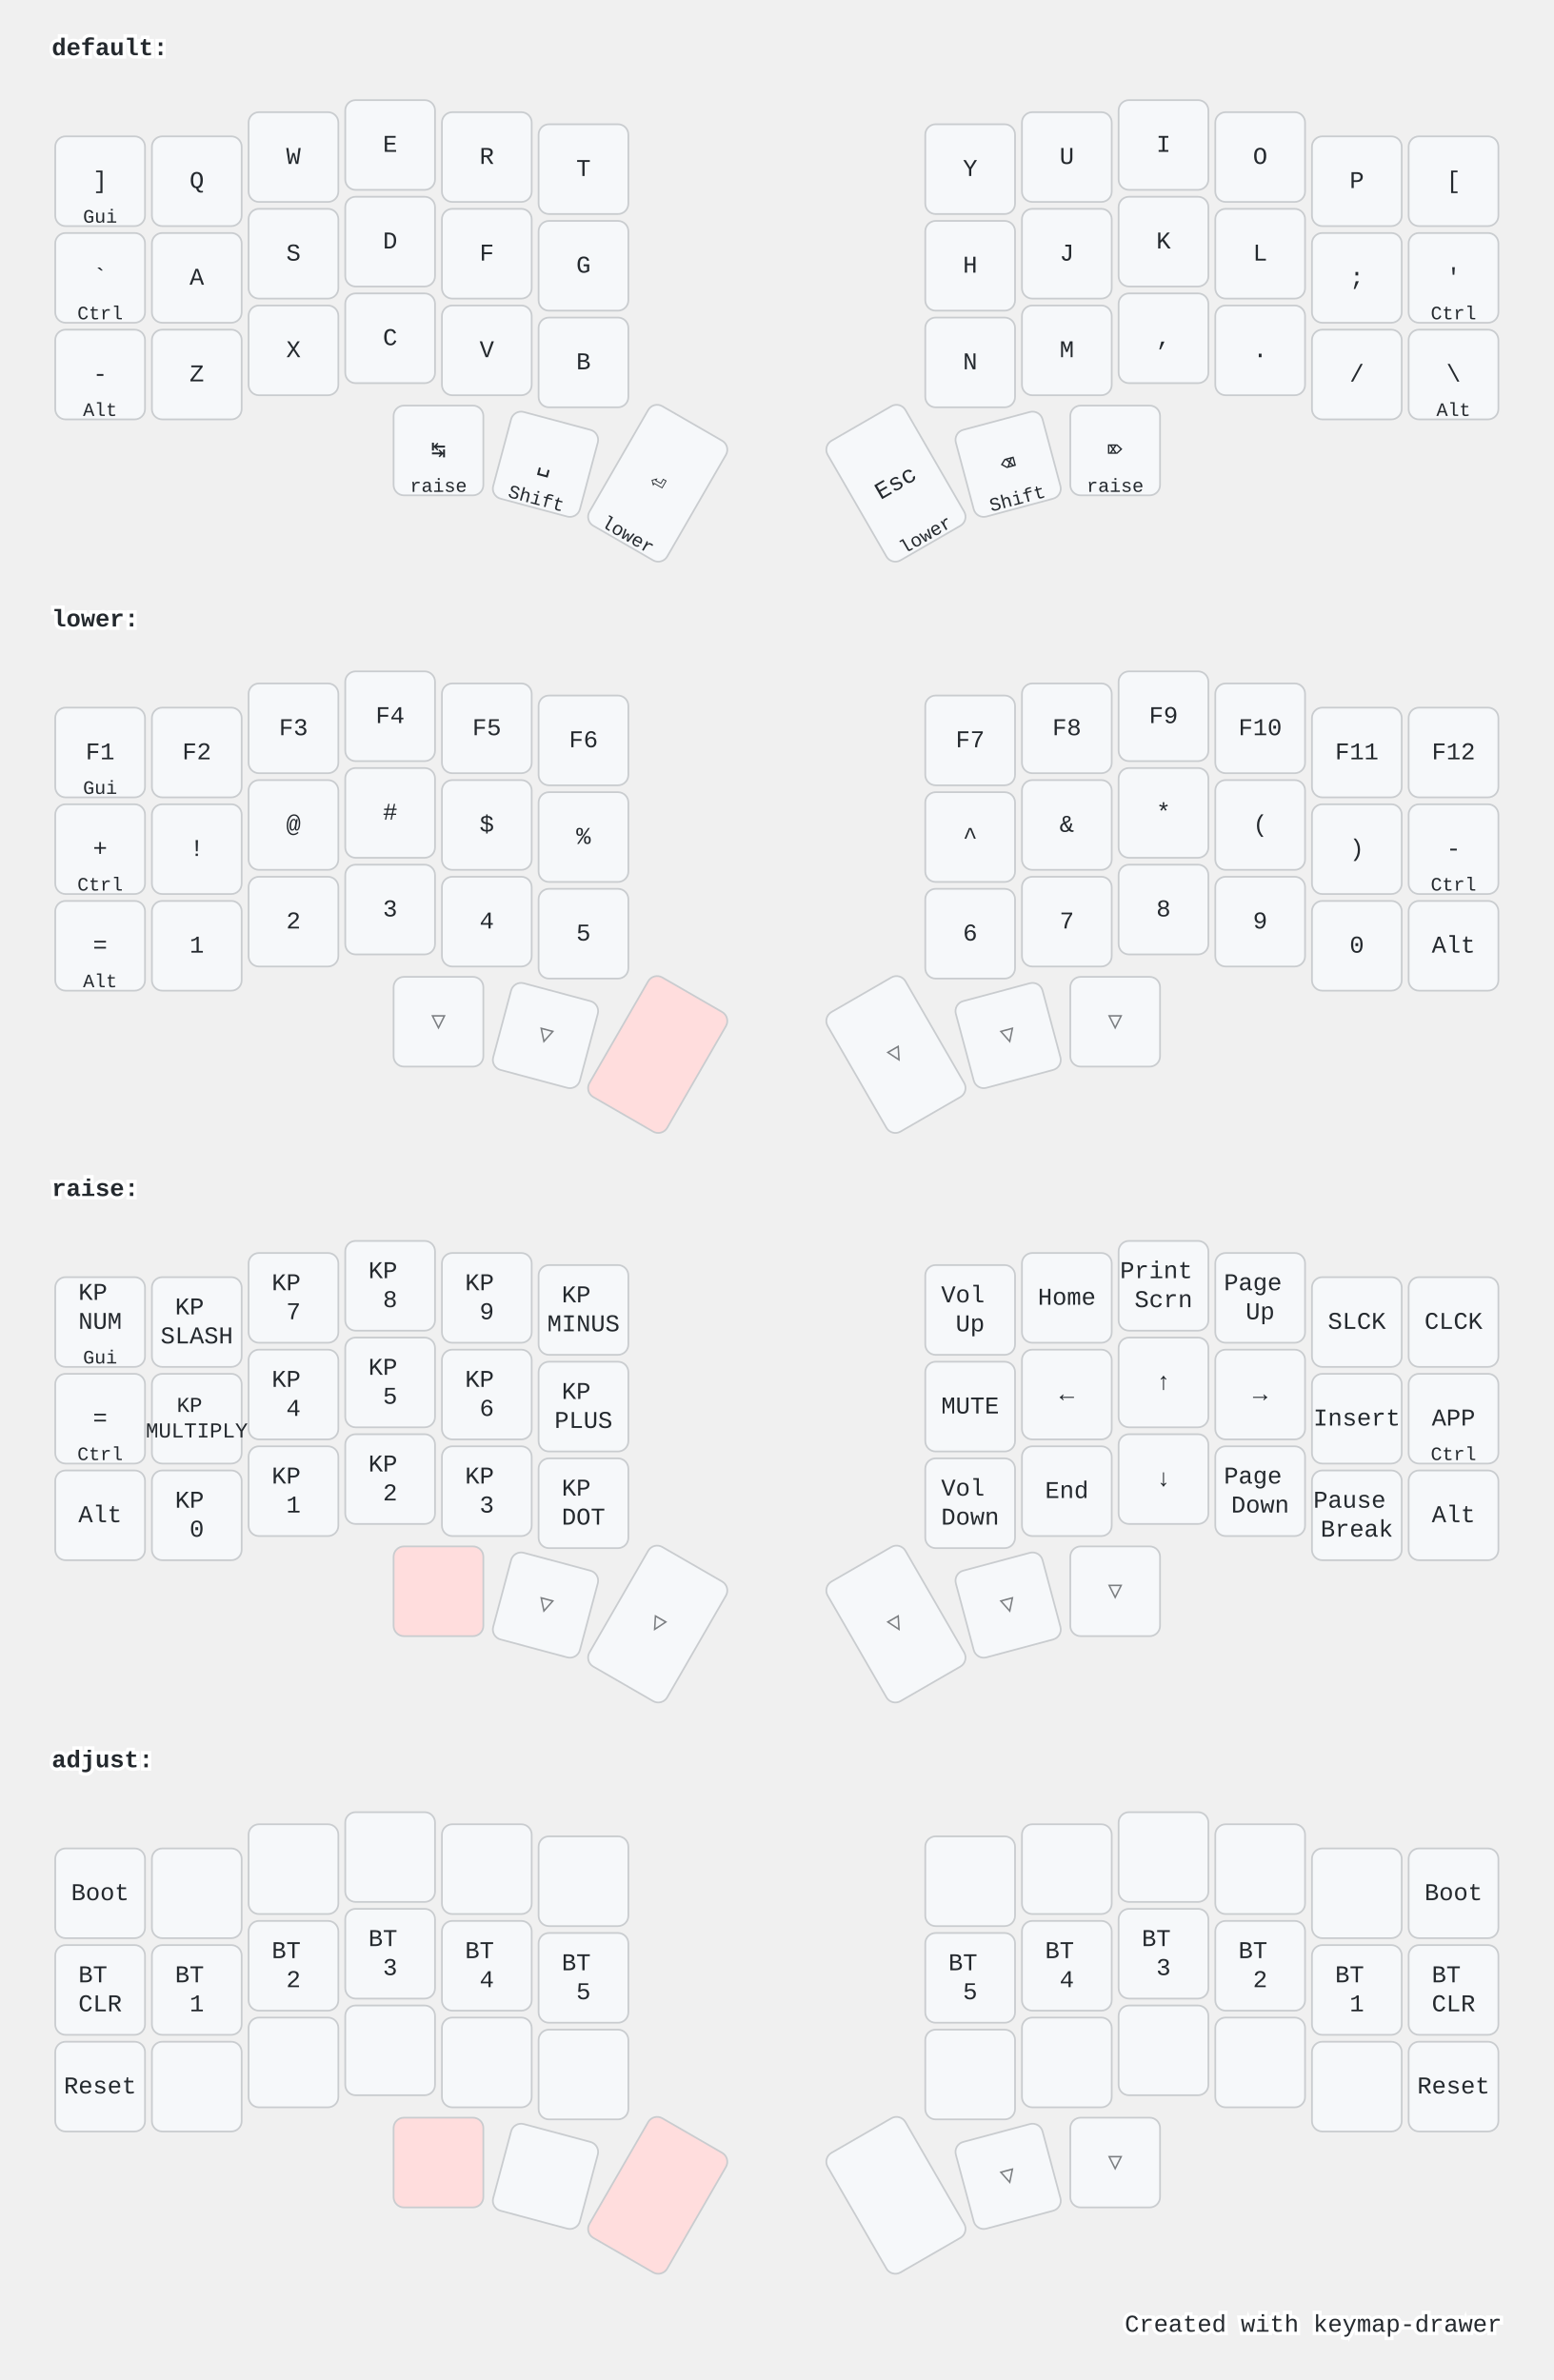
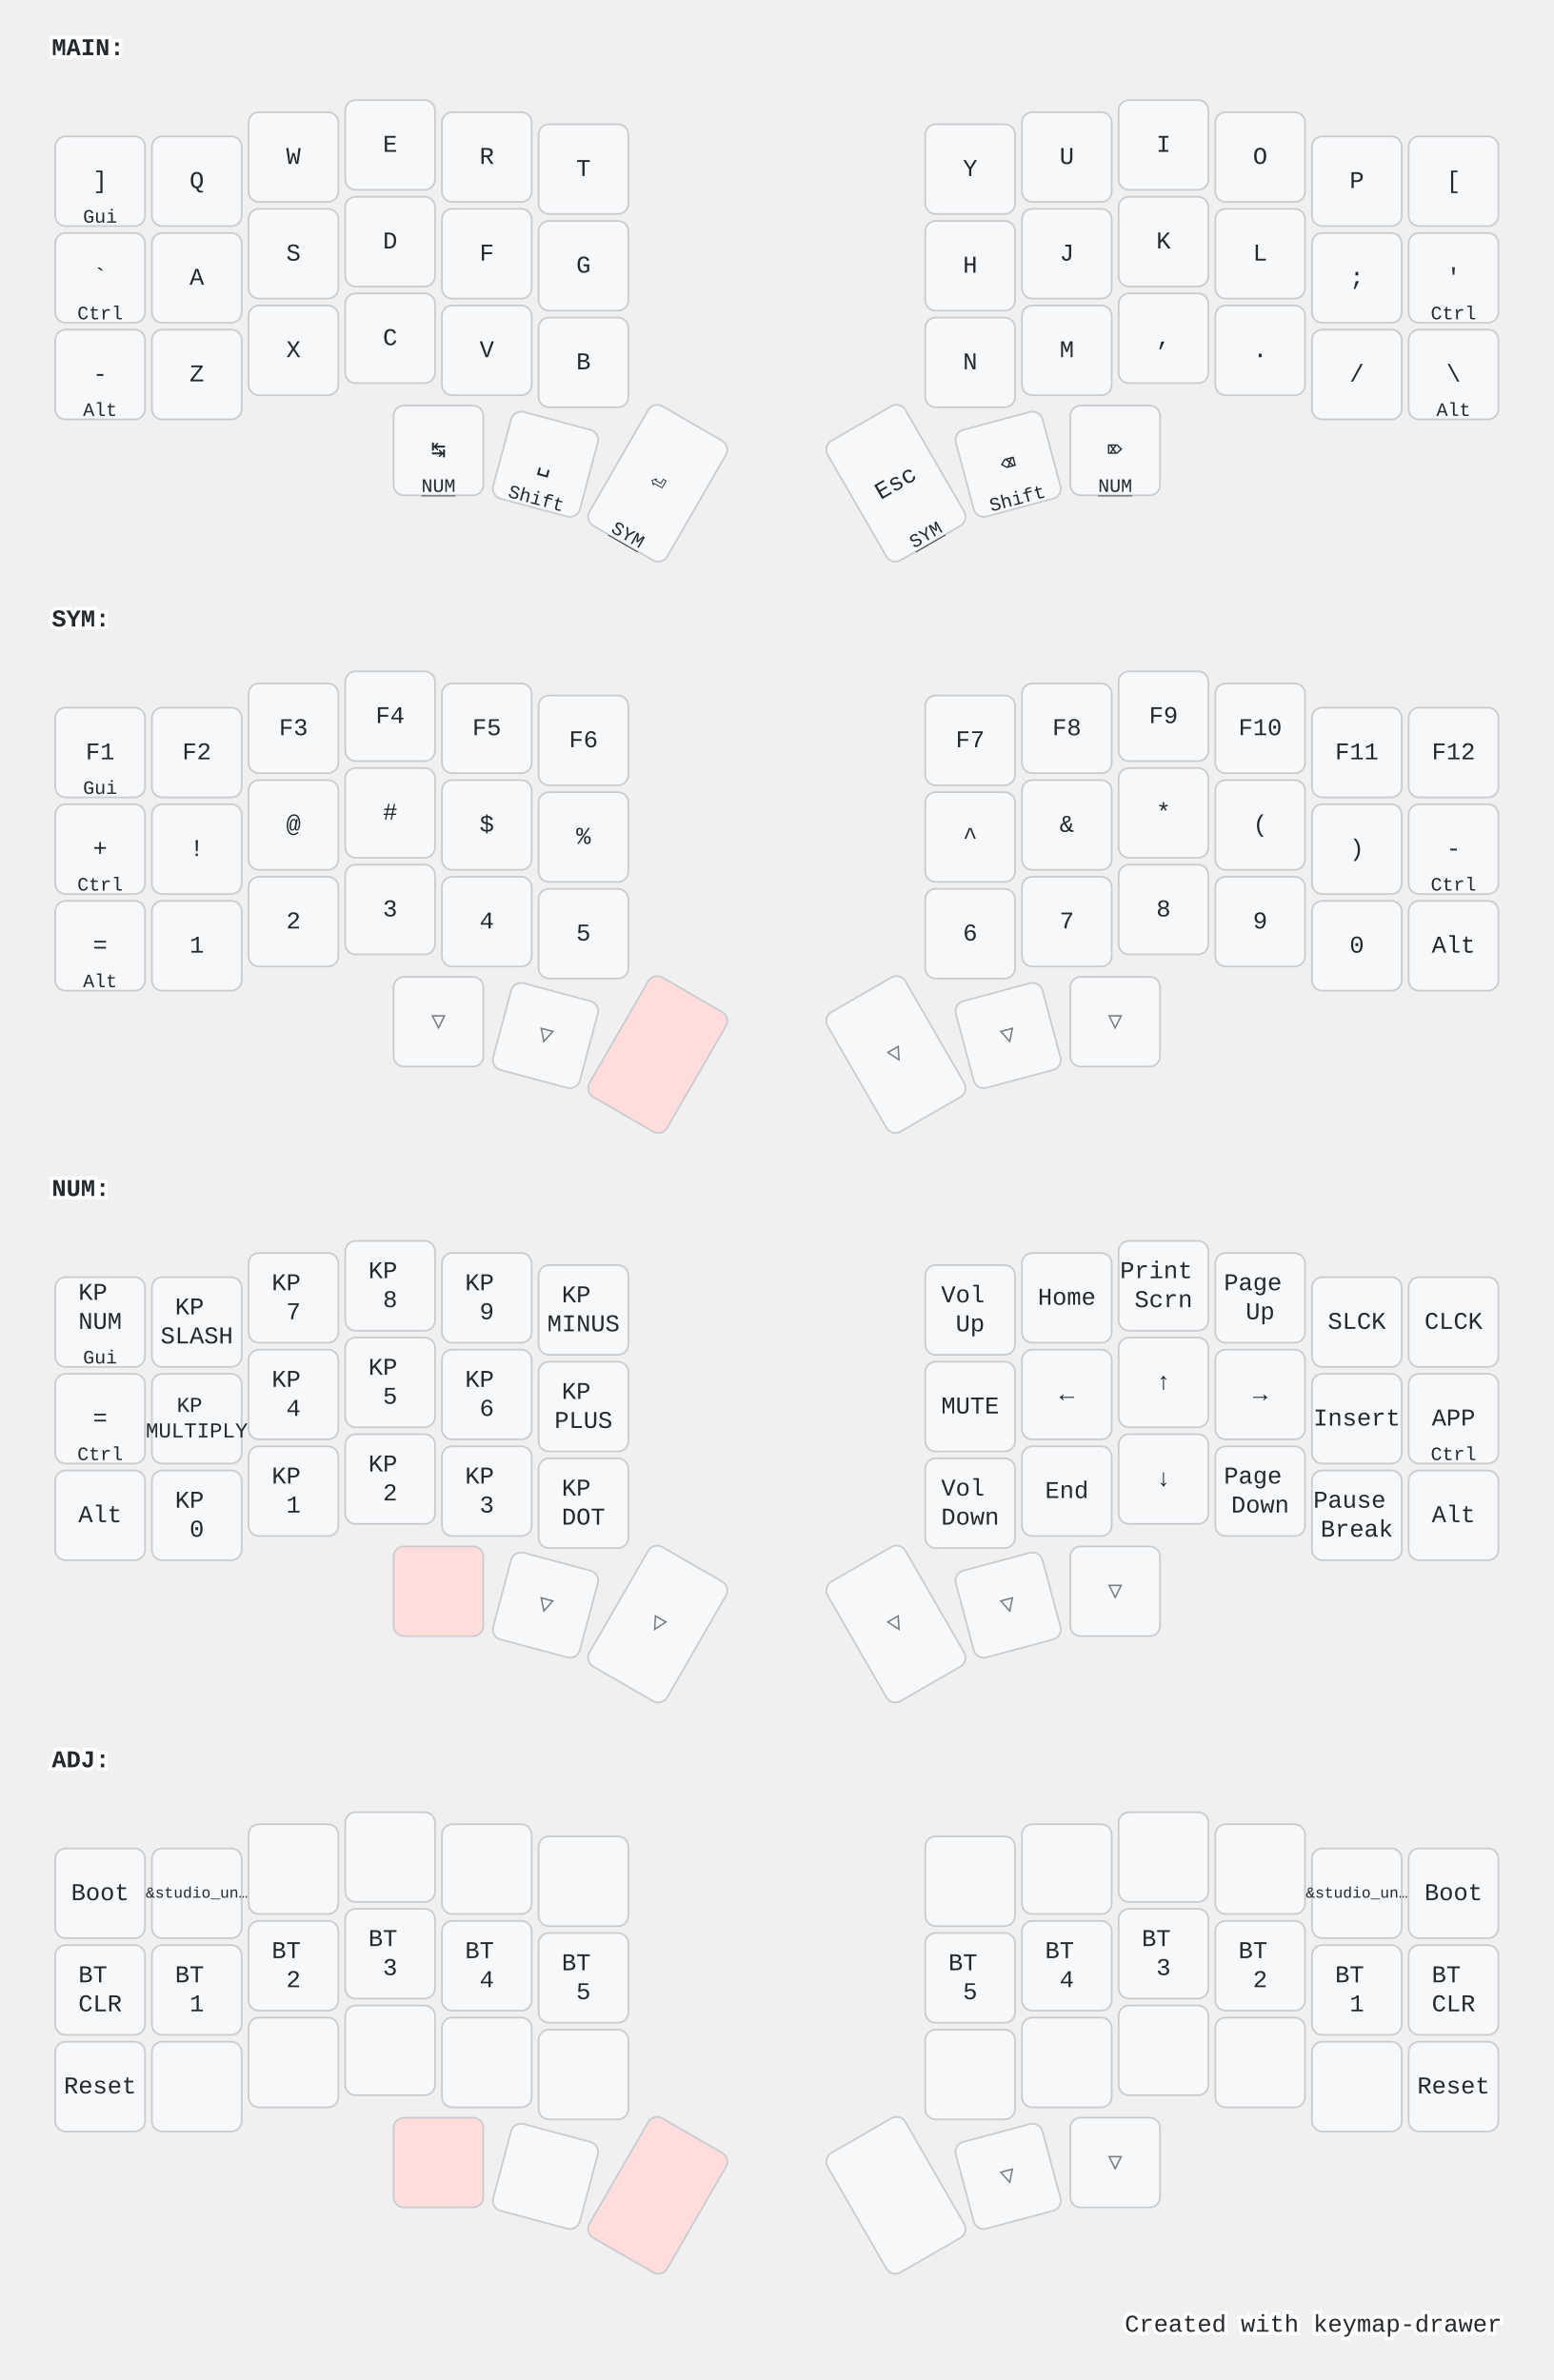
<svg xmlns="http://www.w3.org/2000/svg" width="900" height="1379" viewBox="0 0 900 1379" class="keymap">
  <style>/* inherit to force styles through use tags */
svg path {
    fill: inherit;
}

/* font and background color specifications */
svg.keymap {
    font-family: SFMono-Regular,Consolas,Liberation Mono,Menlo,monospace;
    font-size: 14px;
    font-kerning: normal;
    text-rendering: optimizeLegibility;
    fill: #24292e;
}

/* default key styling */
rect.key {
    fill: #f6f8fa;
}

rect.key, rect.combo {
    stroke: #c9cccf;
    stroke-width: 1;
}

/* default key side styling, only used is draw_key_sides is set */
rect.side {
    filter: brightness(90%);
}

/* color accent for combo boxes */
rect.combo, rect.combo-separate {
    fill: #cdf;
}

/* color accent for held keys */
rect.held, rect.combo.held {
    fill: #fdd;
}

/* color accent for ghost (optional) keys */
rect.ghost, rect.combo.ghost {
    stroke-dasharray: 4, 4;
    stroke-width: 2;
}

text {
    text-anchor: middle;
    dominant-baseline: middle;
}

/* styling for layer labels */
text.label {
    font-weight: bold;
    text-anchor: start;
    stroke: white;
    stroke-width: 4;
    paint-order: stroke;
}

/* styling for optional footer */
text.footer {
    text-anchor: end;
    dominant-baseline: auto;
    stroke: white;
    stroke-width: 4;
    paint-order: stroke;
}

- /* styling for combo tap, and key hold/shifted label text */
- text.combo, text.hold, text.shifted {
+ /* styling for combo tap, and key non-tap label text */
+ text.combo, text.hold, text.shifted, text.left, text.right {
    font-size: 11px;
}

text.hold {
    text-anchor: middle;
    dominant-baseline: auto;
}

text.shifted {
    text-anchor: middle;
    dominant-baseline: hanging;
}

+ text.left {
+     text-anchor: start;
+ }
+ 
+ text.right {
+     text-anchor: end;
+ }
+ 
+ text.layer-activator {
+     text-decoration: underline;
+ }
+ 
/* styling for hold/shifted label text in combo box */
- text.combo.hold, text.combo.shifted {
+ text.combo.hold, text.combo.shifted, text.combo.left, text.combo.right {
    font-size: 8px;
}

/* lighter symbol for transparent keys */
text.trans {
    fill: #7b7e81;
}

/* styling for combo dendrons */
path.combo {
    stroke-width: 1;
    stroke: gray;
    fill: none;
}

/* Start Tabler Icons Cleanup */
/* cannot use height/width with glyphs */
.icon-tabler &gt; path {
    fill: inherit;
    stroke: inherit;
    stroke-width: 2;
}
/* hide tabler's default box */
.icon-tabler &gt; path[stroke="none"][fill="none"] {
    visibility: hidden;
}
/* End Tabler Icons Cleanup */

@media (prefers-color-scheme: dark) {
svg.keymap { fill: #d1d6db; }
rect.key { fill: #3f4750; }
rect.key, rect.combo { stroke: #60666c; }
rect.combo, rect.combo-separate { fill: #1f3d7a; }
rect.held, rect.combo.held { fill: #854747; }
text.label, text.footer { stroke: black; }
text.trans { fill: #7e8184; }
path.combo { stroke: #7f7f7f; }

}</style>
-   <g transform="translate(30, 0)" class="layer-default">
-     <text x="0" y="28" class="label">default:</text>
+   <g transform="translate(30, 0)" class="layer-MAIN">
+     <text x="0" y="28" class="label" id="MAIN">MAIN:</text>
    <g transform="translate(0, 56)">
      <g transform="translate(28, 49)" class="key keypos-0">
        <rect rx="6" ry="6" x="-26" y="-26" width="52" height="52" class="key" />
        <text x="0" y="0" class="key tap">]</text>
        <text x="0" y="24" class="key hold">Gui</text>
      </g>
      <g transform="translate(84, 49)" class="key keypos-1">
        <rect rx="6" ry="6" x="-26" y="-26" width="52" height="52" class="key" />
        <text x="0" y="0" class="key tap">Q</text>
      </g>
      <g transform="translate(140, 35)" class="key keypos-2">
        <rect rx="6" ry="6" x="-26" y="-26" width="52" height="52" class="key" />
        <text x="0" y="0" class="key tap">W</text>
      </g>
      <g transform="translate(196, 28)" class="key keypos-3">
        <rect rx="6" ry="6" x="-26" y="-26" width="52" height="52" class="key" />
        <text x="0" y="0" class="key tap">E</text>
      </g>
      <g transform="translate(252, 35)" class="key keypos-4">
        <rect rx="6" ry="6" x="-26" y="-26" width="52" height="52" class="key" />
        <text x="0" y="0" class="key tap">R</text>
      </g>
      <g transform="translate(308, 42)" class="key keypos-5">
        <rect rx="6" ry="6" x="-26" y="-26" width="52" height="52" class="key" />
        <text x="0" y="0" class="key tap">T</text>
      </g>
      <g transform="translate(532, 42)" class="key keypos-6">
        <rect rx="6" ry="6" x="-26" y="-26" width="52" height="52" class="key" />
        <text x="0" y="0" class="key tap">Y</text>
      </g>
      <g transform="translate(588, 35)" class="key keypos-7">
        <rect rx="6" ry="6" x="-26" y="-26" width="52" height="52" class="key" />
        <text x="0" y="0" class="key tap">U</text>
      </g>
      <g transform="translate(644, 28)" class="key keypos-8">
        <rect rx="6" ry="6" x="-26" y="-26" width="52" height="52" class="key" />
        <text x="0" y="0" class="key tap">I</text>
      </g>
      <g transform="translate(700, 35)" class="key keypos-9">
        <rect rx="6" ry="6" x="-26" y="-26" width="52" height="52" class="key" />
        <text x="0" y="0" class="key tap">O</text>
      </g>
      <g transform="translate(756, 49)" class="key keypos-10">
        <rect rx="6" ry="6" x="-26" y="-26" width="52" height="52" class="key" />
        <text x="0" y="0" class="key tap">P</text>
      </g>
      <g transform="translate(812, 49)" class="key keypos-11">
        <rect rx="6" ry="6" x="-26" y="-26" width="52" height="52" class="key" />
        <text x="0" y="0" class="key tap">[</text>
      </g>
      <g transform="translate(28, 105)" class="key keypos-12">
        <rect rx="6" ry="6" x="-26" y="-26" width="52" height="52" class="key" />
        <text x="0" y="0" class="key tap">`</text>
        <text x="0" y="24" class="key hold">Ctrl</text>
      </g>
      <g transform="translate(84, 105)" class="key keypos-13">
        <rect rx="6" ry="6" x="-26" y="-26" width="52" height="52" class="key" />
        <text x="0" y="0" class="key tap">A</text>
      </g>
      <g transform="translate(140, 91)" class="key keypos-14">
        <rect rx="6" ry="6" x="-26" y="-26" width="52" height="52" class="key" />
        <text x="0" y="0" class="key tap">S</text>
      </g>
      <g transform="translate(196, 84)" class="key keypos-15">
        <rect rx="6" ry="6" x="-26" y="-26" width="52" height="52" class="key" />
        <text x="0" y="0" class="key tap">D</text>
      </g>
      <g transform="translate(252, 91)" class="key keypos-16">
        <rect rx="6" ry="6" x="-26" y="-26" width="52" height="52" class="key" />
        <text x="0" y="0" class="key tap">F</text>
      </g>
      <g transform="translate(308, 98)" class="key keypos-17">
        <rect rx="6" ry="6" x="-26" y="-26" width="52" height="52" class="key" />
        <text x="0" y="0" class="key tap">G</text>
      </g>
      <g transform="translate(532, 98)" class="key keypos-18">
        <rect rx="6" ry="6" x="-26" y="-26" width="52" height="52" class="key" />
        <text x="0" y="0" class="key tap">H</text>
      </g>
      <g transform="translate(588, 91)" class="key keypos-19">
        <rect rx="6" ry="6" x="-26" y="-26" width="52" height="52" class="key" />
        <text x="0" y="0" class="key tap">J</text>
      </g>
      <g transform="translate(644, 84)" class="key keypos-20">
        <rect rx="6" ry="6" x="-26" y="-26" width="52" height="52" class="key" />
        <text x="0" y="0" class="key tap">K</text>
      </g>
      <g transform="translate(700, 91)" class="key keypos-21">
        <rect rx="6" ry="6" x="-26" y="-26" width="52" height="52" class="key" />
        <text x="0" y="0" class="key tap">L</text>
      </g>
      <g transform="translate(756, 105)" class="key keypos-22">
        <rect rx="6" ry="6" x="-26" y="-26" width="52" height="52" class="key" />
        <text x="0" y="0" class="key tap">;</text>
      </g>
      <g transform="translate(812, 105)" class="key keypos-23">
        <rect rx="6" ry="6" x="-26" y="-26" width="52" height="52" class="key" />
        <text x="0" y="0" class="key tap">'</text>
        <text x="0" y="24" class="key hold">Ctrl</text>
      </g>
      <g transform="translate(28, 161)" class="key keypos-24">
        <rect rx="6" ry="6" x="-26" y="-26" width="52" height="52" class="key" />
        <text x="0" y="0" class="key tap">-</text>
        <text x="0" y="24" class="key hold">Alt</text>
      </g>
      <g transform="translate(84, 161)" class="key keypos-25">
        <rect rx="6" ry="6" x="-26" y="-26" width="52" height="52" class="key" />
        <text x="0" y="0" class="key tap">Z</text>
      </g>
      <g transform="translate(140, 147)" class="key keypos-26">
        <rect rx="6" ry="6" x="-26" y="-26" width="52" height="52" class="key" />
        <text x="0" y="0" class="key tap">X</text>
      </g>
      <g transform="translate(196, 140)" class="key keypos-27">
        <rect rx="6" ry="6" x="-26" y="-26" width="52" height="52" class="key" />
        <text x="0" y="0" class="key tap">C</text>
      </g>
      <g transform="translate(252, 147)" class="key keypos-28">
        <rect rx="6" ry="6" x="-26" y="-26" width="52" height="52" class="key" />
        <text x="0" y="0" class="key tap">V</text>
      </g>
      <g transform="translate(308, 154)" class="key keypos-29">
        <rect rx="6" ry="6" x="-26" y="-26" width="52" height="52" class="key" />
        <text x="0" y="0" class="key tap">B</text>
      </g>
      <g transform="translate(532, 154)" class="key keypos-30">
        <rect rx="6" ry="6" x="-26" y="-26" width="52" height="52" class="key" />
        <text x="0" y="0" class="key tap">N</text>
      </g>
      <g transform="translate(588, 147)" class="key keypos-31">
        <rect rx="6" ry="6" x="-26" y="-26" width="52" height="52" class="key" />
        <text x="0" y="0" class="key tap">M</text>
      </g>
      <g transform="translate(644, 140)" class="key keypos-32">
        <rect rx="6" ry="6" x="-26" y="-26" width="52" height="52" class="key" />
        <text x="0" y="0" class="key tap">,</text>
      </g>
      <g transform="translate(700, 147)" class="key keypos-33">
        <rect rx="6" ry="6" x="-26" y="-26" width="52" height="52" class="key" />
        <text x="0" y="0" class="key tap">.</text>
      </g>
      <g transform="translate(756, 161)" class="key keypos-34">
        <rect rx="6" ry="6" x="-26" y="-26" width="52" height="52" class="key" />
        <text x="0" y="0" class="key tap">/</text>
      </g>
      <g transform="translate(812, 161)" class="key keypos-35">
        <rect rx="6" ry="6" x="-26" y="-26" width="52" height="52" class="key" />
        <text x="0" y="0" class="key tap">\</text>
        <text x="0" y="24" class="key hold">Alt</text>
      </g>
      <g transform="translate(224, 205)" class="key keypos-36">
        <rect rx="6" ry="6" x="-26" y="-26" width="52" height="52" class="key" />
        <text x="0" y="0" class="key tap">↹</text>
-         <text x="0" y="24" class="key hold">raise</text>
+         <a href="#NUM">
+           <text x="0" y="24" class="key hold layer-activator">NUM</text>
+         </a>
      </g>
      <g transform="translate(286, 213) rotate(15.0)" class="key keypos-37">
        <rect rx="6" ry="6" x="-26" y="-26" width="52" height="52" class="key" />
        <text x="0" y="0" class="key tap">␣</text>
        <text x="0" y="24" class="key hold">Shift</text>
      </g>
      <g transform="translate(351, 224) rotate(30.0)" class="key keypos-38">
        <rect rx="6" ry="6" x="-26" y="-40" width="52" height="80" class="key" />
        <text x="0" y="0" class="key tap">⏎</text>
-         <text x="0" y="38" class="key hold">lower</text>
+         <a href="#SYM">
+           <text x="0" y="38" class="key hold layer-activator">SYM</text>
+         </a>
      </g>
      <g transform="translate(489, 224) rotate(-30.0)" class="key keypos-39">
        <rect rx="6" ry="6" x="-26" y="-40" width="52" height="80" class="key" />
        <text x="0" y="0" class="key tap">Esc</text>
-         <text x="0" y="38" class="key hold">lower</text>
+         <a href="#SYM">
+           <text x="0" y="38" class="key hold layer-activator">SYM</text>
+         </a>
      </g>
      <g transform="translate(554, 213) rotate(-15.0)" class="key keypos-40">
        <rect rx="6" ry="6" x="-26" y="-26" width="52" height="52" class="key" />
        <text x="0" y="0" class="key tap">⌫</text>
        <text x="0" y="24" class="key hold">Shift</text>
      </g>
      <g transform="translate(616, 205)" class="key keypos-41">
        <rect rx="6" ry="6" x="-26" y="-26" width="52" height="52" class="key" />
        <text x="0" y="0" class="key tap">⌦</text>
-         <text x="0" y="24" class="key hold">raise</text>
+         <a href="#NUM">
+           <text x="0" y="24" class="key hold layer-activator">NUM</text>
+         </a>
      </g>
    </g>
  </g>
-   <g transform="translate(30, 331)" class="layer-lower">
-     <text x="0" y="28" class="label">lower:</text>
+   <g transform="translate(30, 331)" class="layer-SYM">
+     <text x="0" y="28" class="label" id="SYM">SYM:</text>
    <g transform="translate(0, 56)">
      <g transform="translate(28, 49)" class="key keypos-0">
        <rect rx="6" ry="6" x="-26" y="-26" width="52" height="52" class="key" />
        <text x="0" y="0" class="key tap">F1</text>
        <text x="0" y="24" class="key hold">Gui</text>
      </g>
      <g transform="translate(84, 49)" class="key keypos-1">
        <rect rx="6" ry="6" x="-26" y="-26" width="52" height="52" class="key" />
        <text x="0" y="0" class="key tap">F2</text>
      </g>
      <g transform="translate(140, 35)" class="key keypos-2">
        <rect rx="6" ry="6" x="-26" y="-26" width="52" height="52" class="key" />
        <text x="0" y="0" class="key tap">F3</text>
      </g>
      <g transform="translate(196, 28)" class="key keypos-3">
        <rect rx="6" ry="6" x="-26" y="-26" width="52" height="52" class="key" />
        <text x="0" y="0" class="key tap">F4</text>
      </g>
      <g transform="translate(252, 35)" class="key keypos-4">
        <rect rx="6" ry="6" x="-26" y="-26" width="52" height="52" class="key" />
        <text x="0" y="0" class="key tap">F5</text>
      </g>
      <g transform="translate(308, 42)" class="key keypos-5">
        <rect rx="6" ry="6" x="-26" y="-26" width="52" height="52" class="key" />
        <text x="0" y="0" class="key tap">F6</text>
      </g>
      <g transform="translate(532, 42)" class="key keypos-6">
        <rect rx="6" ry="6" x="-26" y="-26" width="52" height="52" class="key" />
        <text x="0" y="0" class="key tap">F7</text>
      </g>
      <g transform="translate(588, 35)" class="key keypos-7">
        <rect rx="6" ry="6" x="-26" y="-26" width="52" height="52" class="key" />
        <text x="0" y="0" class="key tap">F8</text>
      </g>
      <g transform="translate(644, 28)" class="key keypos-8">
        <rect rx="6" ry="6" x="-26" y="-26" width="52" height="52" class="key" />
        <text x="0" y="0" class="key tap">F9</text>
      </g>
      <g transform="translate(700, 35)" class="key keypos-9">
        <rect rx="6" ry="6" x="-26" y="-26" width="52" height="52" class="key" />
        <text x="0" y="0" class="key tap">F10</text>
      </g>
      <g transform="translate(756, 49)" class="key keypos-10">
        <rect rx="6" ry="6" x="-26" y="-26" width="52" height="52" class="key" />
        <text x="0" y="0" class="key tap">F11</text>
      </g>
      <g transform="translate(812, 49)" class="key keypos-11">
        <rect rx="6" ry="6" x="-26" y="-26" width="52" height="52" class="key" />
        <text x="0" y="0" class="key tap">F12</text>
      </g>
      <g transform="translate(28, 105)" class="key keypos-12">
        <rect rx="6" ry="6" x="-26" y="-26" width="52" height="52" class="key" />
        <text x="0" y="0" class="key tap">+</text>
        <text x="0" y="24" class="key hold">Ctrl</text>
      </g>
      <g transform="translate(84, 105)" class="key keypos-13">
        <rect rx="6" ry="6" x="-26" y="-26" width="52" height="52" class="key" />
        <text x="0" y="0" class="key tap">!</text>
      </g>
      <g transform="translate(140, 91)" class="key keypos-14">
        <rect rx="6" ry="6" x="-26" y="-26" width="52" height="52" class="key" />
        <text x="0" y="0" class="key tap">@</text>
      </g>
      <g transform="translate(196, 84)" class="key keypos-15">
        <rect rx="6" ry="6" x="-26" y="-26" width="52" height="52" class="key" />
        <text x="0" y="0" class="key tap">#</text>
      </g>
      <g transform="translate(252, 91)" class="key keypos-16">
        <rect rx="6" ry="6" x="-26" y="-26" width="52" height="52" class="key" />
        <text x="0" y="0" class="key tap">$</text>
      </g>
      <g transform="translate(308, 98)" class="key keypos-17">
        <rect rx="6" ry="6" x="-26" y="-26" width="52" height="52" class="key" />
        <text x="0" y="0" class="key tap">%</text>
      </g>
      <g transform="translate(532, 98)" class="key keypos-18">
        <rect rx="6" ry="6" x="-26" y="-26" width="52" height="52" class="key" />
        <text x="0" y="0" class="key tap">^</text>
      </g>
      <g transform="translate(588, 91)" class="key keypos-19">
        <rect rx="6" ry="6" x="-26" y="-26" width="52" height="52" class="key" />
        <text x="0" y="0" class="key tap">&amp;</text>
      </g>
      <g transform="translate(644, 84)" class="key keypos-20">
        <rect rx="6" ry="6" x="-26" y="-26" width="52" height="52" class="key" />
        <text x="0" y="0" class="key tap">*</text>
      </g>
      <g transform="translate(700, 91)" class="key keypos-21">
        <rect rx="6" ry="6" x="-26" y="-26" width="52" height="52" class="key" />
        <text x="0" y="0" class="key tap">(</text>
      </g>
      <g transform="translate(756, 105)" class="key keypos-22">
        <rect rx="6" ry="6" x="-26" y="-26" width="52" height="52" class="key" />
        <text x="0" y="0" class="key tap">)</text>
      </g>
      <g transform="translate(812, 105)" class="key keypos-23">
        <rect rx="6" ry="6" x="-26" y="-26" width="52" height="52" class="key" />
        <text x="0" y="0" class="key tap">-</text>
        <text x="0" y="24" class="key hold">Ctrl</text>
      </g>
      <g transform="translate(28, 161)" class="key keypos-24">
        <rect rx="6" ry="6" x="-26" y="-26" width="52" height="52" class="key" />
        <text x="0" y="0" class="key tap">=</text>
        <text x="0" y="24" class="key hold">Alt</text>
      </g>
      <g transform="translate(84, 161)" class="key keypos-25">
        <rect rx="6" ry="6" x="-26" y="-26" width="52" height="52" class="key" />
        <text x="0" y="0" class="key tap">1</text>
      </g>
      <g transform="translate(140, 147)" class="key keypos-26">
        <rect rx="6" ry="6" x="-26" y="-26" width="52" height="52" class="key" />
        <text x="0" y="0" class="key tap">2</text>
      </g>
      <g transform="translate(196, 140)" class="key keypos-27">
        <rect rx="6" ry="6" x="-26" y="-26" width="52" height="52" class="key" />
        <text x="0" y="0" class="key tap">3</text>
      </g>
      <g transform="translate(252, 147)" class="key keypos-28">
        <rect rx="6" ry="6" x="-26" y="-26" width="52" height="52" class="key" />
        <text x="0" y="0" class="key tap">4</text>
      </g>
      <g transform="translate(308, 154)" class="key keypos-29">
        <rect rx="6" ry="6" x="-26" y="-26" width="52" height="52" class="key" />
        <text x="0" y="0" class="key tap">5</text>
      </g>
      <g transform="translate(532, 154)" class="key keypos-30">
        <rect rx="6" ry="6" x="-26" y="-26" width="52" height="52" class="key" />
        <text x="0" y="0" class="key tap">6</text>
      </g>
      <g transform="translate(588, 147)" class="key keypos-31">
        <rect rx="6" ry="6" x="-26" y="-26" width="52" height="52" class="key" />
        <text x="0" y="0" class="key tap">7</text>
      </g>
      <g transform="translate(644, 140)" class="key keypos-32">
        <rect rx="6" ry="6" x="-26" y="-26" width="52" height="52" class="key" />
        <text x="0" y="0" class="key tap">8</text>
      </g>
      <g transform="translate(700, 147)" class="key keypos-33">
        <rect rx="6" ry="6" x="-26" y="-26" width="52" height="52" class="key" />
        <text x="0" y="0" class="key tap">9</text>
      </g>
      <g transform="translate(756, 161)" class="key keypos-34">
        <rect rx="6" ry="6" x="-26" y="-26" width="52" height="52" class="key" />
        <text x="0" y="0" class="key tap">0</text>
      </g>
      <g transform="translate(812, 161)" class="key keypos-35">
        <rect rx="6" ry="6" x="-26" y="-26" width="52" height="52" class="key" />
        <text x="0" y="0" class="key tap">Alt</text>
      </g>
      <g transform="translate(224, 205)" class="key trans keypos-36">
        <rect rx="6" ry="6" x="-26" y="-26" width="52" height="52" class="key trans" />
        <text x="0" y="0" class="key trans tap">▽</text>
      </g>
      <g transform="translate(286, 213) rotate(15.0)" class="key trans keypos-37">
        <rect rx="6" ry="6" x="-26" y="-26" width="52" height="52" class="key trans" />
        <text x="0" y="0" class="key trans tap">▽</text>
      </g>
      <g transform="translate(351, 224) rotate(30.0)" class="key held keypos-38">
        <rect rx="6" ry="6" x="-26" y="-40" width="52" height="80" class="key held" />
      </g>
      <g transform="translate(489, 224) rotate(-30.0)" class="key trans keypos-39">
        <rect rx="6" ry="6" x="-26" y="-40" width="52" height="80" class="key trans" />
        <text x="0" y="0" class="key trans tap">▽</text>
      </g>
      <g transform="translate(554, 213) rotate(-15.0)" class="key trans keypos-40">
        <rect rx="6" ry="6" x="-26" y="-26" width="52" height="52" class="key trans" />
        <text x="0" y="0" class="key trans tap">▽</text>
      </g>
      <g transform="translate(616, 205)" class="key trans keypos-41">
        <rect rx="6" ry="6" x="-26" y="-26" width="52" height="52" class="key trans" />
        <text x="0" y="0" class="key trans tap">▽</text>
      </g>
    </g>
  </g>
-   <g transform="translate(30, 661)" class="layer-raise">
-     <text x="0" y="28" class="label">raise:</text>
+   <g transform="translate(30, 661)" class="layer-NUM">
+     <text x="0" y="28" class="label" id="NUM">NUM:</text>
    <g transform="translate(0, 56)">
      <g transform="translate(28, 49)" class="key keypos-0">
        <rect rx="6" ry="6" x="-26" y="-26" width="52" height="52" class="key" />
        <text x="0" y="0" class="key tap">
          <tspan x="0" dy="-1.2em">KP</tspan>
          <tspan x="0" dy="1.2em">NUM</tspan>
        </text>
        <text x="0" y="24" class="key hold">Gui</text>
      </g>
      <g transform="translate(84, 49)" class="key keypos-1">
        <rect rx="6" ry="6" x="-26" y="-26" width="52" height="52" class="key" />
        <text x="0" y="0" class="key tap">
          <tspan x="0" dy="-0.6em">KP</tspan>
          <tspan x="0" dy="1.2em">SLASH</tspan>
        </text>
      </g>
      <g transform="translate(140, 35)" class="key keypos-2">
        <rect rx="6" ry="6" x="-26" y="-26" width="52" height="52" class="key" />
        <text x="0" y="0" class="key tap">
          <tspan x="0" dy="-0.6em">KP</tspan>
          <tspan x="0" dy="1.2em">7</tspan>
        </text>
      </g>
      <g transform="translate(196, 28)" class="key keypos-3">
        <rect rx="6" ry="6" x="-26" y="-26" width="52" height="52" class="key" />
        <text x="0" y="0" class="key tap">
          <tspan x="0" dy="-0.6em">KP</tspan>
          <tspan x="0" dy="1.2em">8</tspan>
        </text>
      </g>
      <g transform="translate(252, 35)" class="key keypos-4">
        <rect rx="6" ry="6" x="-26" y="-26" width="52" height="52" class="key" />
        <text x="0" y="0" class="key tap">
          <tspan x="0" dy="-0.6em">KP</tspan>
          <tspan x="0" dy="1.2em">9</tspan>
        </text>
      </g>
      <g transform="translate(308, 42)" class="key keypos-5">
        <rect rx="6" ry="6" x="-26" y="-26" width="52" height="52" class="key" />
        <text x="0" y="0" class="key tap">
          <tspan x="0" dy="-0.6em">KP</tspan>
          <tspan x="0" dy="1.2em">MINUS</tspan>
        </text>
      </g>
      <g transform="translate(532, 42)" class="key keypos-6">
        <rect rx="6" ry="6" x="-26" y="-26" width="52" height="52" class="key" />
        <text x="0" y="0" class="key tap">
          <tspan x="0" dy="-0.6em">Vol</tspan>
          <tspan x="0" dy="1.2em">Up</tspan>
        </text>
      </g>
      <g transform="translate(588, 35)" class="key keypos-7">
        <rect rx="6" ry="6" x="-26" y="-26" width="52" height="52" class="key" />
        <text x="0" y="0" class="key tap">Home</text>
      </g>
      <g transform="translate(644, 28)" class="key keypos-8">
        <rect rx="6" ry="6" x="-26" y="-26" width="52" height="52" class="key" />
        <text x="0" y="0" class="key tap">
          <tspan x="0" dy="-0.6em">Print</tspan>
          <tspan x="0" dy="1.2em">Scrn</tspan>
        </text>
      </g>
      <g transform="translate(700, 35)" class="key keypos-9">
        <rect rx="6" ry="6" x="-26" y="-26" width="52" height="52" class="key" />
        <text x="0" y="0" class="key tap">
          <tspan x="0" dy="-0.6em">Page</tspan>
          <tspan x="0" dy="1.2em">Up</tspan>
        </text>
      </g>
      <g transform="translate(756, 49)" class="key keypos-10">
        <rect rx="6" ry="6" x="-26" y="-26" width="52" height="52" class="key" />
        <text x="0" y="0" class="key tap">SLCK</text>
      </g>
      <g transform="translate(812, 49)" class="key keypos-11">
        <rect rx="6" ry="6" x="-26" y="-26" width="52" height="52" class="key" />
        <text x="0" y="0" class="key tap">CLCK</text>
      </g>
      <g transform="translate(28, 105)" class="key keypos-12">
        <rect rx="6" ry="6" x="-26" y="-26" width="52" height="52" class="key" />
        <text x="0" y="0" class="key tap">=</text>
        <text x="0" y="24" class="key hold">Ctrl</text>
      </g>
      <g transform="translate(84, 105)" class="key keypos-13">
        <rect rx="6" ry="6" x="-26" y="-26" width="52" height="52" class="key" />
        <text x="0" y="0" class="key tap">
          <tspan x="0" dy="-0.6em" style="font-size: 88%">KP</tspan>
          <tspan x="0" dy="1.2em" style="font-size: 88%">MULTIPLY</tspan>
        </text>
      </g>
      <g transform="translate(140, 91)" class="key keypos-14">
        <rect rx="6" ry="6" x="-26" y="-26" width="52" height="52" class="key" />
        <text x="0" y="0" class="key tap">
          <tspan x="0" dy="-0.6em">KP</tspan>
          <tspan x="0" dy="1.2em">4</tspan>
        </text>
      </g>
      <g transform="translate(196, 84)" class="key keypos-15">
        <rect rx="6" ry="6" x="-26" y="-26" width="52" height="52" class="key" />
        <text x="0" y="0" class="key tap">
          <tspan x="0" dy="-0.6em">KP</tspan>
          <tspan x="0" dy="1.2em">5</tspan>
        </text>
      </g>
      <g transform="translate(252, 91)" class="key keypos-16">
        <rect rx="6" ry="6" x="-26" y="-26" width="52" height="52" class="key" />
        <text x="0" y="0" class="key tap">
          <tspan x="0" dy="-0.6em">KP</tspan>
          <tspan x="0" dy="1.2em">6</tspan>
        </text>
      </g>
      <g transform="translate(308, 98)" class="key keypos-17">
        <rect rx="6" ry="6" x="-26" y="-26" width="52" height="52" class="key" />
        <text x="0" y="0" class="key tap">
          <tspan x="0" dy="-0.6em">KP</tspan>
          <tspan x="0" dy="1.2em">PLUS</tspan>
        </text>
      </g>
      <g transform="translate(532, 98)" class="key keypos-18">
        <rect rx="6" ry="6" x="-26" y="-26" width="52" height="52" class="key" />
        <text x="0" y="0" class="key tap">MUTE</text>
      </g>
      <g transform="translate(588, 91)" class="key keypos-19">
        <rect rx="6" ry="6" x="-26" y="-26" width="52" height="52" class="key" />
        <text x="0" y="0" class="key tap">←</text>
      </g>
      <g transform="translate(644, 84)" class="key keypos-20">
        <rect rx="6" ry="6" x="-26" y="-26" width="52" height="52" class="key" />
        <text x="0" y="0" class="key tap">↑</text>
      </g>
      <g transform="translate(700, 91)" class="key keypos-21">
        <rect rx="6" ry="6" x="-26" y="-26" width="52" height="52" class="key" />
        <text x="0" y="0" class="key tap">→</text>
      </g>
      <g transform="translate(756, 105)" class="key keypos-22">
        <rect rx="6" ry="6" x="-26" y="-26" width="52" height="52" class="key" />
        <text x="0" y="0" class="key tap">Insert</text>
      </g>
      <g transform="translate(812, 105)" class="key keypos-23">
        <rect rx="6" ry="6" x="-26" y="-26" width="52" height="52" class="key" />
        <text x="0" y="0" class="key tap">APP</text>
        <text x="0" y="24" class="key hold">Ctrl</text>
      </g>
      <g transform="translate(28, 161)" class="key keypos-24">
        <rect rx="6" ry="6" x="-26" y="-26" width="52" height="52" class="key" />
        <text x="0" y="0" class="key tap">Alt</text>
      </g>
      <g transform="translate(84, 161)" class="key keypos-25">
        <rect rx="6" ry="6" x="-26" y="-26" width="52" height="52" class="key" />
        <text x="0" y="0" class="key tap">
          <tspan x="0" dy="-0.6em">KP</tspan>
          <tspan x="0" dy="1.2em">0</tspan>
        </text>
      </g>
      <g transform="translate(140, 147)" class="key keypos-26">
        <rect rx="6" ry="6" x="-26" y="-26" width="52" height="52" class="key" />
        <text x="0" y="0" class="key tap">
          <tspan x="0" dy="-0.6em">KP</tspan>
          <tspan x="0" dy="1.2em">1</tspan>
        </text>
      </g>
      <g transform="translate(196, 140)" class="key keypos-27">
        <rect rx="6" ry="6" x="-26" y="-26" width="52" height="52" class="key" />
        <text x="0" y="0" class="key tap">
          <tspan x="0" dy="-0.6em">KP</tspan>
          <tspan x="0" dy="1.2em">2</tspan>
        </text>
      </g>
      <g transform="translate(252, 147)" class="key keypos-28">
        <rect rx="6" ry="6" x="-26" y="-26" width="52" height="52" class="key" />
        <text x="0" y="0" class="key tap">
          <tspan x="0" dy="-0.6em">KP</tspan>
          <tspan x="0" dy="1.2em">3</tspan>
        </text>
      </g>
      <g transform="translate(308, 154)" class="key keypos-29">
        <rect rx="6" ry="6" x="-26" y="-26" width="52" height="52" class="key" />
        <text x="0" y="0" class="key tap">
          <tspan x="0" dy="-0.6em">KP</tspan>
          <tspan x="0" dy="1.2em">DOT</tspan>
        </text>
      </g>
      <g transform="translate(532, 154)" class="key keypos-30">
        <rect rx="6" ry="6" x="-26" y="-26" width="52" height="52" class="key" />
        <text x="0" y="0" class="key tap">
          <tspan x="0" dy="-0.6em">Vol</tspan>
          <tspan x="0" dy="1.2em">Down</tspan>
        </text>
      </g>
      <g transform="translate(588, 147)" class="key keypos-31">
        <rect rx="6" ry="6" x="-26" y="-26" width="52" height="52" class="key" />
        <text x="0" y="0" class="key tap">End</text>
      </g>
      <g transform="translate(644, 140)" class="key keypos-32">
        <rect rx="6" ry="6" x="-26" y="-26" width="52" height="52" class="key" />
        <text x="0" y="0" class="key tap">↓</text>
      </g>
      <g transform="translate(700, 147)" class="key keypos-33">
        <rect rx="6" ry="6" x="-26" y="-26" width="52" height="52" class="key" />
        <text x="0" y="0" class="key tap">
          <tspan x="0" dy="-0.6em">Page</tspan>
          <tspan x="0" dy="1.2em">Down</tspan>
        </text>
      </g>
      <g transform="translate(756, 161)" class="key keypos-34">
        <rect rx="6" ry="6" x="-26" y="-26" width="52" height="52" class="key" />
        <text x="0" y="0" class="key tap">
          <tspan x="0" dy="-0.6em">Pause</tspan>
          <tspan x="0" dy="1.2em">Break</tspan>
        </text>
      </g>
      <g transform="translate(812, 161)" class="key keypos-35">
        <rect rx="6" ry="6" x="-26" y="-26" width="52" height="52" class="key" />
        <text x="0" y="0" class="key tap">Alt</text>
      </g>
      <g transform="translate(224, 205)" class="key held keypos-36">
        <rect rx="6" ry="6" x="-26" y="-26" width="52" height="52" class="key held" />
      </g>
      <g transform="translate(286, 213) rotate(15.0)" class="key trans keypos-37">
        <rect rx="6" ry="6" x="-26" y="-26" width="52" height="52" class="key trans" />
        <text x="0" y="0" class="key trans tap">▽</text>
      </g>
      <g transform="translate(351, 224) rotate(30.0)" class="key trans keypos-38">
        <rect rx="6" ry="6" x="-26" y="-40" width="52" height="80" class="key trans" />
        <text x="0" y="0" class="key trans tap">▽</text>
      </g>
      <g transform="translate(489, 224) rotate(-30.0)" class="key trans keypos-39">
        <rect rx="6" ry="6" x="-26" y="-40" width="52" height="80" class="key trans" />
        <text x="0" y="0" class="key trans tap">▽</text>
      </g>
      <g transform="translate(554, 213) rotate(-15.0)" class="key trans keypos-40">
        <rect rx="6" ry="6" x="-26" y="-26" width="52" height="52" class="key trans" />
        <text x="0" y="0" class="key trans tap">▽</text>
      </g>
      <g transform="translate(616, 205)" class="key trans keypos-41">
        <rect rx="6" ry="6" x="-26" y="-26" width="52" height="52" class="key trans" />
        <text x="0" y="0" class="key trans tap">▽</text>
      </g>
    </g>
  </g>
-   <g transform="translate(30, 992)" class="layer-adjust">
-     <text x="0" y="28" class="label">adjust:</text>
+   <g transform="translate(30, 992)" class="layer-ADJ">
+     <text x="0" y="28" class="label" id="ADJ">ADJ:</text>
    <g transform="translate(0, 56)">
      <g transform="translate(28, 49)" class="key keypos-0">
        <rect rx="6" ry="6" x="-26" y="-26" width="52" height="52" class="key" />
        <text x="0" y="0" class="key tap">Boot</text>
      </g>
      <g transform="translate(84, 49)" class="key keypos-1">
        <rect rx="6" ry="6" x="-26" y="-26" width="52" height="52" class="key" />
+         <text x="0" y="0" class="key tap">
+           <tspan style="font-size: 64%">&amp;studio_un…</tspan>
+         </text>
      </g>
      <g transform="translate(140, 35)" class="key keypos-2">
        <rect rx="6" ry="6" x="-26" y="-26" width="52" height="52" class="key" />
      </g>
      <g transform="translate(196, 28)" class="key keypos-3">
        <rect rx="6" ry="6" x="-26" y="-26" width="52" height="52" class="key" />
      </g>
      <g transform="translate(252, 35)" class="key keypos-4">
        <rect rx="6" ry="6" x="-26" y="-26" width="52" height="52" class="key" />
      </g>
      <g transform="translate(308, 42)" class="key keypos-5">
        <rect rx="6" ry="6" x="-26" y="-26" width="52" height="52" class="key" />
      </g>
      <g transform="translate(532, 42)" class="key keypos-6">
        <rect rx="6" ry="6" x="-26" y="-26" width="52" height="52" class="key" />
      </g>
      <g transform="translate(588, 35)" class="key keypos-7">
        <rect rx="6" ry="6" x="-26" y="-26" width="52" height="52" class="key" />
      </g>
      <g transform="translate(644, 28)" class="key keypos-8">
        <rect rx="6" ry="6" x="-26" y="-26" width="52" height="52" class="key" />
      </g>
      <g transform="translate(700, 35)" class="key keypos-9">
        <rect rx="6" ry="6" x="-26" y="-26" width="52" height="52" class="key" />
      </g>
      <g transform="translate(756, 49)" class="key keypos-10">
        <rect rx="6" ry="6" x="-26" y="-26" width="52" height="52" class="key" />
+         <text x="0" y="0" class="key tap">
+           <tspan style="font-size: 64%">&amp;studio_un…</tspan>
+         </text>
      </g>
      <g transform="translate(812, 49)" class="key keypos-11">
        <rect rx="6" ry="6" x="-26" y="-26" width="52" height="52" class="key" />
        <text x="0" y="0" class="key tap">Boot</text>
      </g>
      <g transform="translate(28, 105)" class="key keypos-12">
        <rect rx="6" ry="6" x="-26" y="-26" width="52" height="52" class="key" />
        <text x="0" y="0" class="key tap">
          <tspan x="0" dy="-0.6em">BT</tspan>
          <tspan x="0" dy="1.2em">CLR</tspan>
        </text>
      </g>
      <g transform="translate(84, 105)" class="key keypos-13">
        <rect rx="6" ry="6" x="-26" y="-26" width="52" height="52" class="key" />
        <text x="0" y="0" class="key tap">
          <tspan x="0" dy="-0.6em">BT</tspan>
          <tspan x="0" dy="1.2em">1</tspan>
        </text>
      </g>
      <g transform="translate(140, 91)" class="key keypos-14">
        <rect rx="6" ry="6" x="-26" y="-26" width="52" height="52" class="key" />
        <text x="0" y="0" class="key tap">
          <tspan x="0" dy="-0.6em">BT</tspan>
          <tspan x="0" dy="1.2em">2</tspan>
        </text>
      </g>
      <g transform="translate(196, 84)" class="key keypos-15">
        <rect rx="6" ry="6" x="-26" y="-26" width="52" height="52" class="key" />
        <text x="0" y="0" class="key tap">
          <tspan x="0" dy="-0.6em">BT</tspan>
          <tspan x="0" dy="1.2em">3</tspan>
        </text>
      </g>
      <g transform="translate(252, 91)" class="key keypos-16">
        <rect rx="6" ry="6" x="-26" y="-26" width="52" height="52" class="key" />
        <text x="0" y="0" class="key tap">
          <tspan x="0" dy="-0.6em">BT</tspan>
          <tspan x="0" dy="1.2em">4</tspan>
        </text>
      </g>
      <g transform="translate(308, 98)" class="key keypos-17">
        <rect rx="6" ry="6" x="-26" y="-26" width="52" height="52" class="key" />
        <text x="0" y="0" class="key tap">
          <tspan x="0" dy="-0.6em">BT</tspan>
          <tspan x="0" dy="1.2em">5</tspan>
        </text>
      </g>
      <g transform="translate(532, 98)" class="key keypos-18">
        <rect rx="6" ry="6" x="-26" y="-26" width="52" height="52" class="key" />
        <text x="0" y="0" class="key tap">
          <tspan x="0" dy="-0.6em">BT</tspan>
          <tspan x="0" dy="1.2em">5</tspan>
        </text>
      </g>
      <g transform="translate(588, 91)" class="key keypos-19">
        <rect rx="6" ry="6" x="-26" y="-26" width="52" height="52" class="key" />
        <text x="0" y="0" class="key tap">
          <tspan x="0" dy="-0.6em">BT</tspan>
          <tspan x="0" dy="1.2em">4</tspan>
        </text>
      </g>
      <g transform="translate(644, 84)" class="key keypos-20">
        <rect rx="6" ry="6" x="-26" y="-26" width="52" height="52" class="key" />
        <text x="0" y="0" class="key tap">
          <tspan x="0" dy="-0.6em">BT</tspan>
          <tspan x="0" dy="1.2em">3</tspan>
        </text>
      </g>
      <g transform="translate(700, 91)" class="key keypos-21">
        <rect rx="6" ry="6" x="-26" y="-26" width="52" height="52" class="key" />
        <text x="0" y="0" class="key tap">
          <tspan x="0" dy="-0.6em">BT</tspan>
          <tspan x="0" dy="1.2em">2</tspan>
        </text>
      </g>
      <g transform="translate(756, 105)" class="key keypos-22">
        <rect rx="6" ry="6" x="-26" y="-26" width="52" height="52" class="key" />
        <text x="0" y="0" class="key tap">
          <tspan x="0" dy="-0.6em">BT</tspan>
          <tspan x="0" dy="1.2em">1</tspan>
        </text>
      </g>
      <g transform="translate(812, 105)" class="key keypos-23">
        <rect rx="6" ry="6" x="-26" y="-26" width="52" height="52" class="key" />
        <text x="0" y="0" class="key tap">
          <tspan x="0" dy="-0.6em">BT</tspan>
          <tspan x="0" dy="1.2em">CLR</tspan>
        </text>
      </g>
      <g transform="translate(28, 161)" class="key keypos-24">
        <rect rx="6" ry="6" x="-26" y="-26" width="52" height="52" class="key" />
        <text x="0" y="0" class="key tap">Reset</text>
      </g>
      <g transform="translate(84, 161)" class="key keypos-25">
        <rect rx="6" ry="6" x="-26" y="-26" width="52" height="52" class="key" />
      </g>
      <g transform="translate(140, 147)" class="key keypos-26">
        <rect rx="6" ry="6" x="-26" y="-26" width="52" height="52" class="key" />
      </g>
      <g transform="translate(196, 140)" class="key keypos-27">
        <rect rx="6" ry="6" x="-26" y="-26" width="52" height="52" class="key" />
      </g>
      <g transform="translate(252, 147)" class="key keypos-28">
        <rect rx="6" ry="6" x="-26" y="-26" width="52" height="52" class="key" />
      </g>
      <g transform="translate(308, 154)" class="key keypos-29">
        <rect rx="6" ry="6" x="-26" y="-26" width="52" height="52" class="key" />
      </g>
      <g transform="translate(532, 154)" class="key keypos-30">
        <rect rx="6" ry="6" x="-26" y="-26" width="52" height="52" class="key" />
      </g>
      <g transform="translate(588, 147)" class="key keypos-31">
        <rect rx="6" ry="6" x="-26" y="-26" width="52" height="52" class="key" />
      </g>
      <g transform="translate(644, 140)" class="key keypos-32">
        <rect rx="6" ry="6" x="-26" y="-26" width="52" height="52" class="key" />
      </g>
      <g transform="translate(700, 147)" class="key keypos-33">
        <rect rx="6" ry="6" x="-26" y="-26" width="52" height="52" class="key" />
      </g>
      <g transform="translate(756, 161)" class="key keypos-34">
        <rect rx="6" ry="6" x="-26" y="-26" width="52" height="52" class="key" />
      </g>
      <g transform="translate(812, 161)" class="key keypos-35">
        <rect rx="6" ry="6" x="-26" y="-26" width="52" height="52" class="key" />
        <text x="0" y="0" class="key tap">Reset</text>
      </g>
      <g transform="translate(224, 205)" class="key held keypos-36">
        <rect rx="6" ry="6" x="-26" y="-26" width="52" height="52" class="key held" />
      </g>
      <g transform="translate(286, 213) rotate(15.0)" class="key keypos-37">
        <rect rx="6" ry="6" x="-26" y="-26" width="52" height="52" class="key" />
      </g>
      <g transform="translate(351, 224) rotate(30.0)" class="key held keypos-38">
        <rect rx="6" ry="6" x="-26" y="-40" width="52" height="80" class="key held" />
      </g>
      <g transform="translate(489, 224) rotate(-30.0)" class="key keypos-39">
        <rect rx="6" ry="6" x="-26" y="-40" width="52" height="80" class="key" />
      </g>
      <g transform="translate(554, 213) rotate(-15.0)" class="key trans keypos-40">
        <rect rx="6" ry="6" x="-26" y="-26" width="52" height="52" class="key trans" />
        <text x="0" y="0" class="key trans tap">▽</text>
      </g>
      <g transform="translate(616, 205)" class="key trans keypos-41">
        <rect rx="6" ry="6" x="-26" y="-26" width="52" height="52" class="key trans" />
        <text x="0" y="0" class="key trans tap">▽</text>
      </g>
    </g>
  </g>
  <text x="870.0" y="1351.0" class="footer">Created with <a href="https://github.com/caksoylar/keymap-drawer">keymap-drawer</a>
  </text>
</svg>
